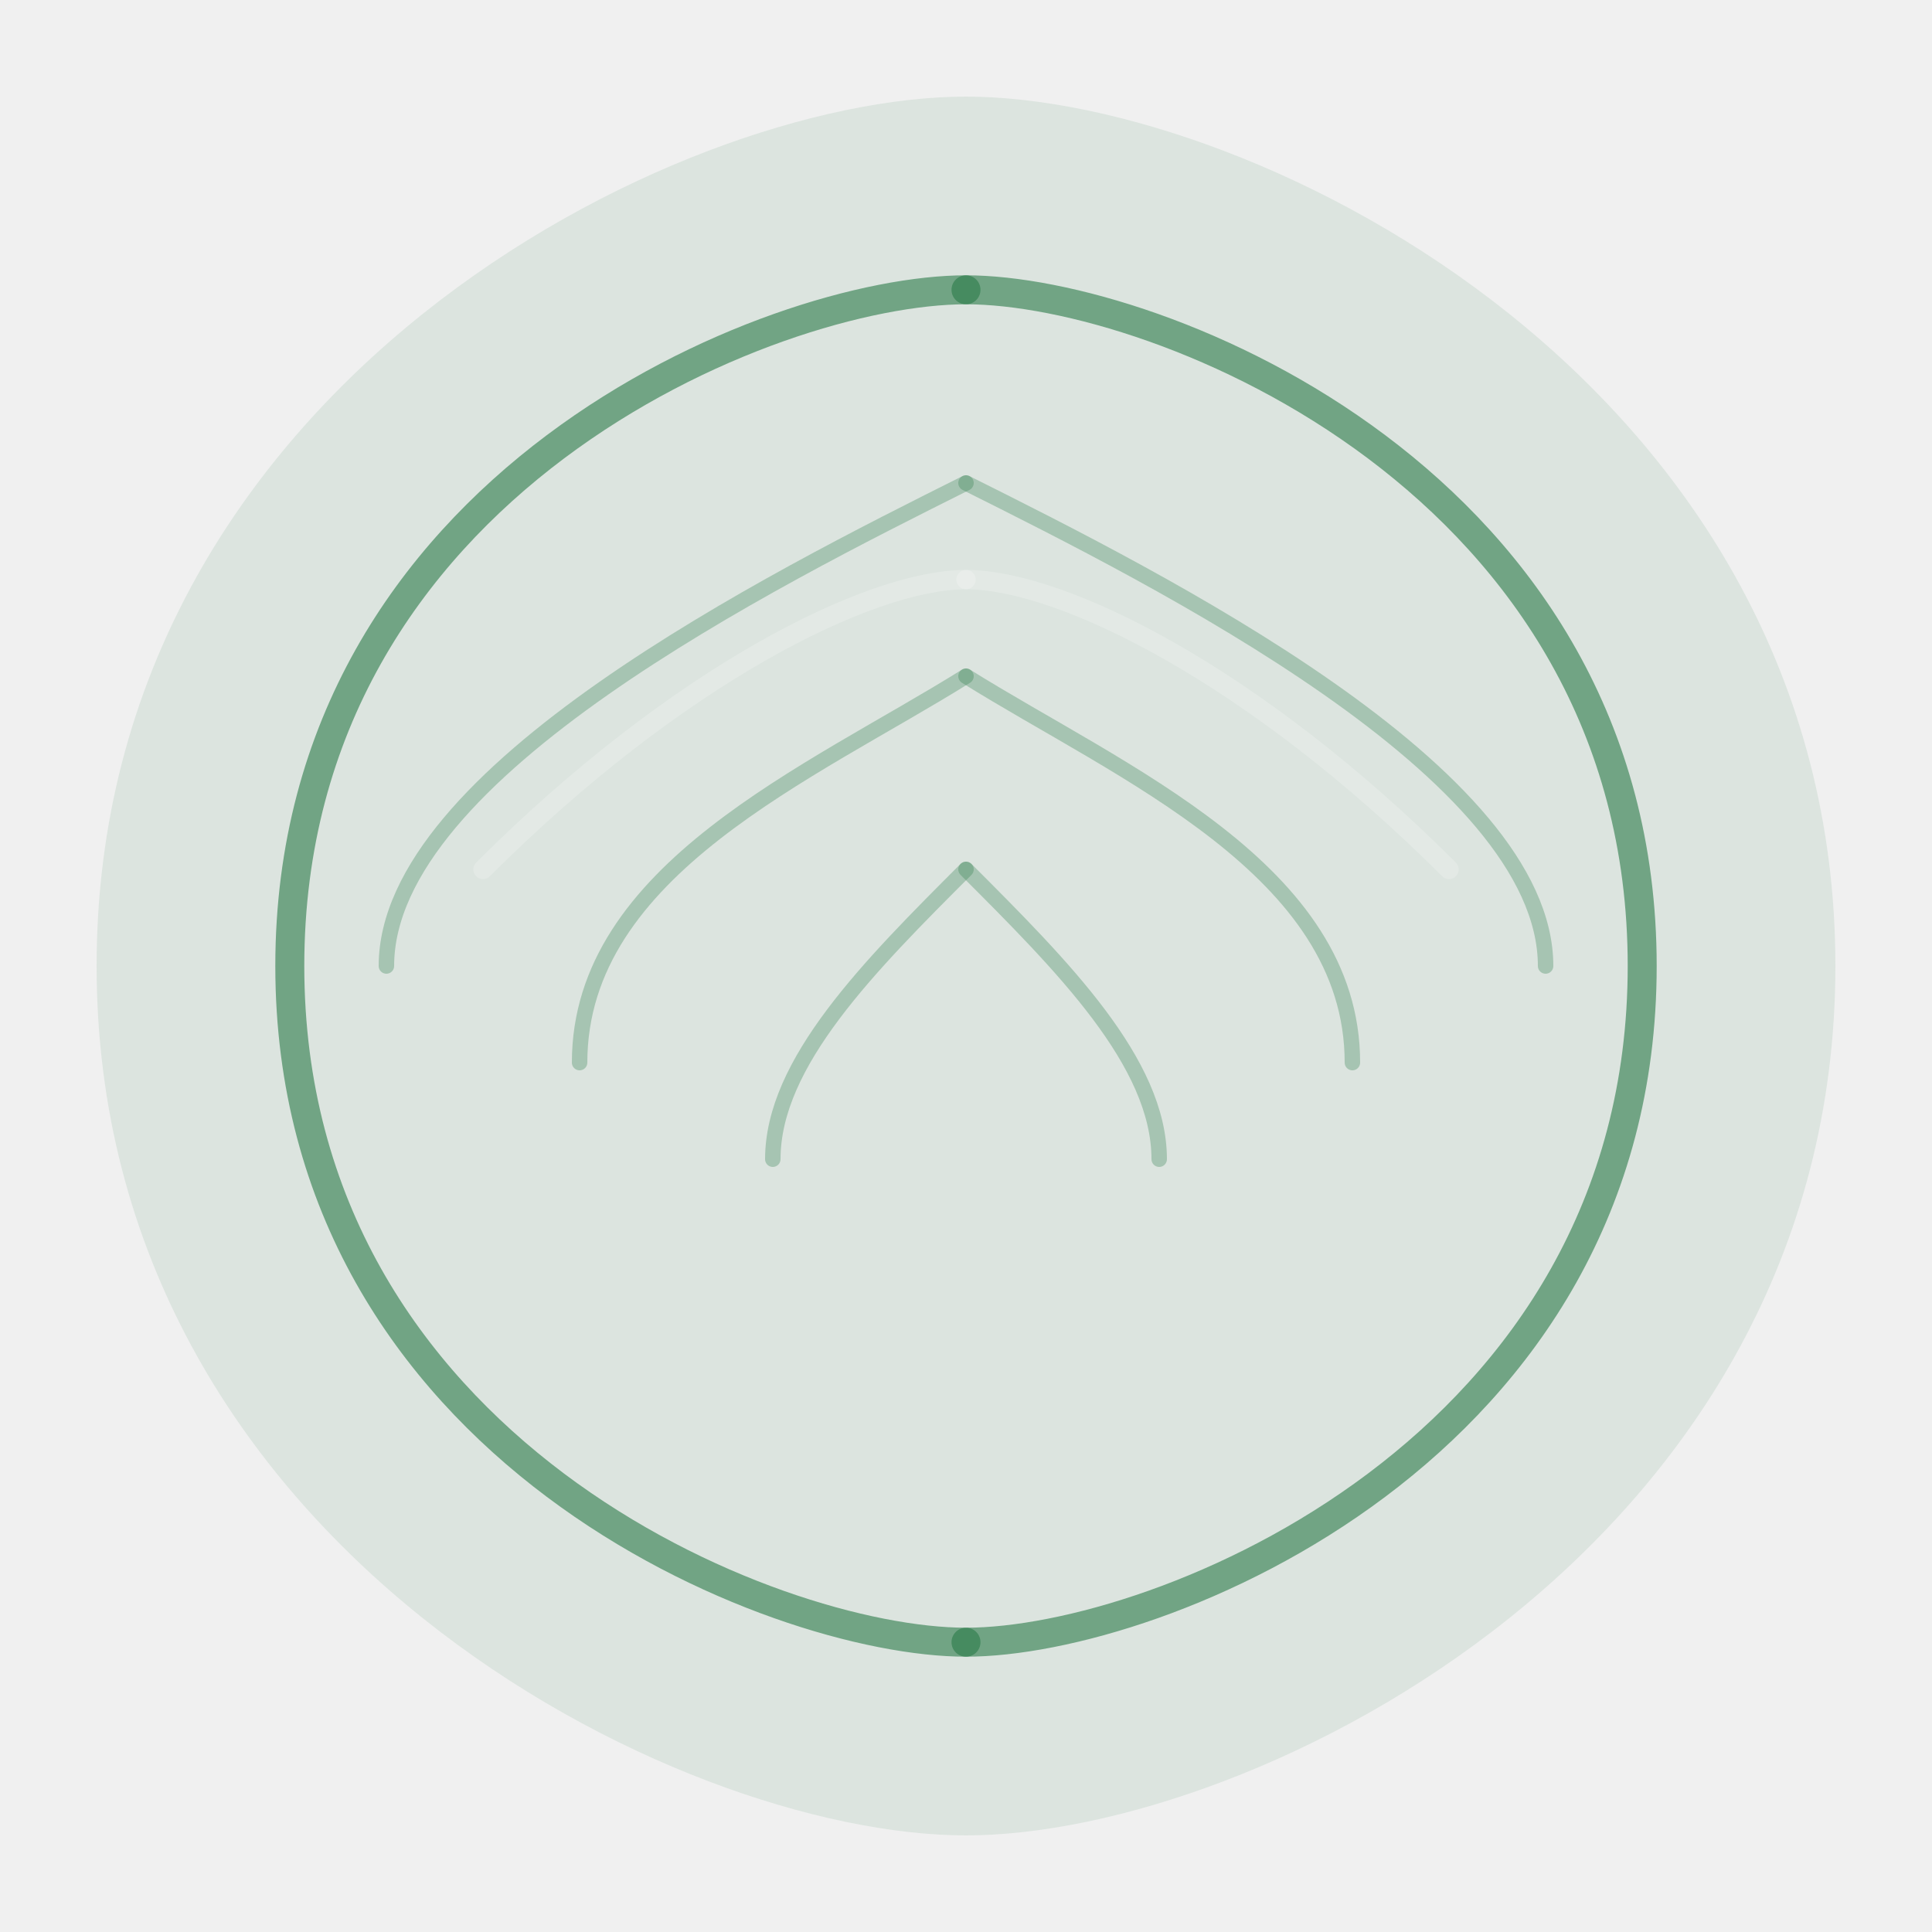
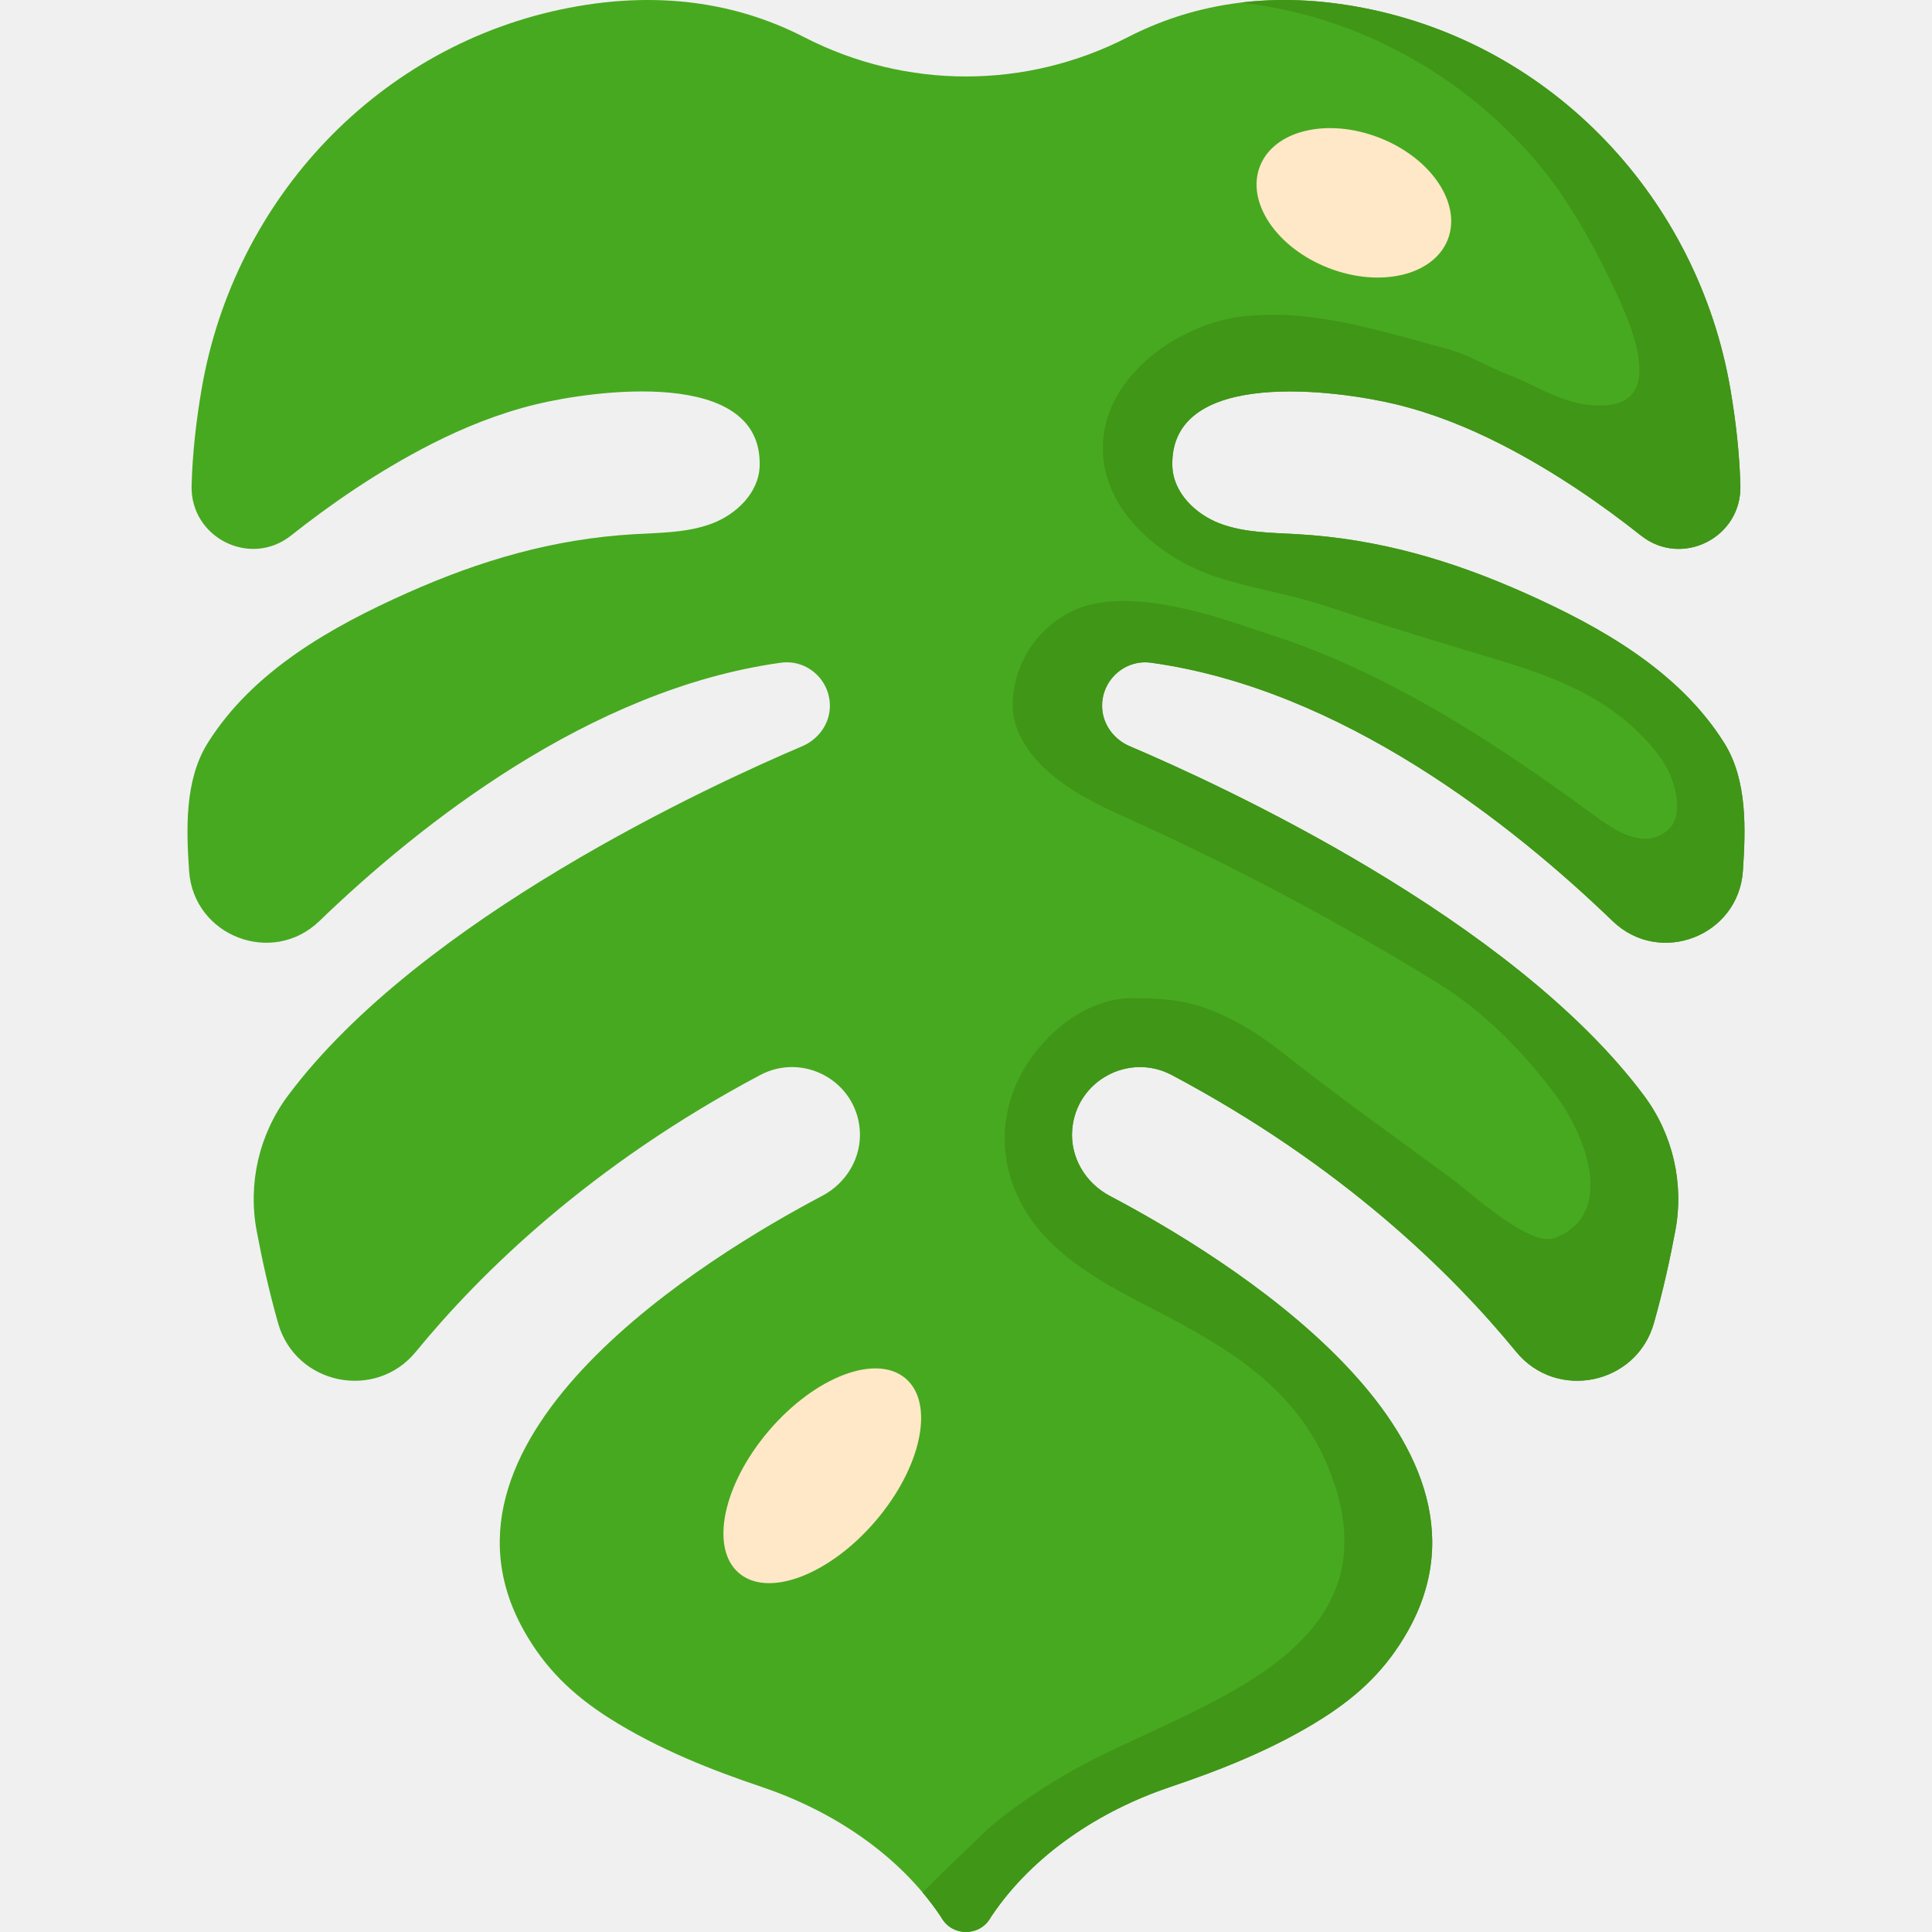
- <svg xmlns="http://www.w3.org/2000/svg" width="100" height="100" viewBox="0 0 100 100" fill="none">
-   <path d="M50 5C35 5 5 20 5 50C5 80 35 95 50 95C65 95 95 80 95 50C95 20 65 5 50 5Z" fill="#2B7A48" fill-opacity="0.1" />
-   <path d="M50 15C40 15 15 25 15 50C15 75 40 85 50 85" stroke="#2B7A48" stroke-width="1.5" stroke-linecap="round" stroke-opacity="0.6" />
-   <path d="M50 15C60 15 85 25 85 50C85 75 60 85 50 85" stroke="#2B7A48" stroke-width="1.5" stroke-linecap="round" stroke-opacity="0.6" />
-   <path d="M50 25C40 30 20 40 20 50M50 35C42 40 30 45 30 55M50 45C45 50 40 55 40 60" stroke="#2B7A48" stroke-width="0.8" stroke-linecap="round" stroke-opacity="0.3" />
-   <path d="M50 25C60 30 80 40 80 50M50 35C58 40 70 45 70 55M50 45C55 50 60 55 60 60" stroke="#2B7A48" stroke-width="0.8" stroke-linecap="round" stroke-opacity="0.3" />
-   <path d="M25 45C35 35 45 30 50 30" stroke="#FFFFFF" stroke-width="1" stroke-linecap="round" stroke-opacity="0.2" />
-   <path d="M75 45C65 35 55 30 50 30" stroke="#FFFFFF" stroke-width="1" stroke-linecap="round" stroke-opacity="0.2" />
+ <svg xmlns="http://www.w3.org/2000/svg" id="Capa_1" enable-background="new 0 0 512 512" viewBox="0 0 512 512">
+   <path d="m77.13 141.925c10.011-7.94 22.799-16.908 37.115-24.208 8.837-4.506 18.116-8.214 27.767-10.561 15.135-3.68 60.063-9.974 59.303 16.328-.206 7.135-6.217 12.813-12.562 15.23-6.55 2.495-13.742 2.445-20.739 2.855-21.398 1.252-40.693 6.92-60.117 15.578-20.057 8.94-40.985 20.711-52.91 39.862-6.076 9.758-5.625 22.754-4.876 33.788 1.174 17.299 22.049 25.33 34.523 13.3 26.422-25.481 71.695-61.469 122.299-68.468 7.084-.98 13.325 4.785 12.98 11.967-.216 4.491-3.173 8.401-7.31 10.16-23.809 10.121-101.14 45.556-136.262 92.56-7.668 10.262-10.678 23.263-8.324 35.856 1.328 7.105 3.187 15.698 5.68 24.484 4.624 16.297 25.772 20.687 36.503 7.579 17.134-20.929 46.228-49.425 91.224-73.323 11.426-6.068 25.398 1.488 26.423 14.479.574 7.271-3.491 14.117-9.943 17.517-29.999 15.809-108.185 63.249-79.084 115.185 5.596 9.986 12.822 17 22.662 23.254 6.481 4.118 13.365 7.586 20.402 10.645 6.574 2.858 13.311 5.314 20.101 7.607 18.466 6.237 36.174 17.769 47.179 34.099.143.211.295.452.456.717 2.902 4.782 9.855 4.782 12.757 0 .161-.265.313-.506.456-.717 11.004-16.329 28.713-27.862 47.179-34.099 6.789-2.293 13.526-4.75 20.101-7.607 7.037-3.059 13.922-6.526 20.402-10.645 9.839-6.253 17.066-13.267 22.662-23.254 29.101-51.936-49.085-99.376-79.084-115.185-6.452-3.4-10.517-10.246-9.943-17.517 1.026-12.991 14.997-20.548 26.423-14.479 44.996 23.898 74.091 52.394 91.225 73.323 10.731 13.108 31.878 8.719 36.502-7.578 2.494-8.789 4.353-17.384 5.681-24.49 2.353-12.589-.656-25.584-8.321-35.844-35.12-47.006-112.455-82.444-136.266-92.565-4.138-1.759-7.096-5.67-7.311-10.161-.344-7.182 5.897-12.946 12.98-11.966 50.604 6.999 95.877 42.987 122.299 68.468 12.474 12.03 33.349 3.999 34.524-13.3.749-11.034 1.2-24.03-4.876-33.788-11.925-19.151-32.853-30.922-52.91-39.862-19.423-8.658-38.718-14.326-60.117-15.578-6.997-.41-14.189-.36-20.739-2.855-6.345-2.417-12.356-8.095-12.562-15.23-.76-26.302 44.168-20.008 59.303-16.328 9.651 2.347 18.93 6.054 27.767 10.561 14.318 7.301 27.106 16.27 37.118 24.211 10.805 8.57 26.709.577 26.35-13.209-.223-8.548-1.209-17.204-2.647-25.588-8.667-50.537-47.039-91.353-97.386-101.065-25.865-4.99-46.45-.372-62.303 7.783-26.993 13.885-58.78 13.885-85.773 0-15.851-8.157-36.436-12.775-62.301-7.785-50.347 9.712-88.719 50.528-97.386 101.065-1.438 8.383-2.424 17.039-2.647 25.587-.359 13.788 15.547 21.778 26.353 13.207z" fill="#47a920" />
+   <path d="m461.892 230.802c-1.183 17.296-22.049 25.321-34.53 13.293-26.422-25.475-71.693-61.466-122.294-68.462-7.089-.988-13.324 4.784-12.985 11.966.216 4.486 3.169 8.396 7.315 10.155 23.809 10.124 101.14 45.559 136.267 92.57 7.665 10.258 10.67 23.253 8.313 35.847-1.327 7.099-3.179 15.701-5.68 24.488-4.62 16.298-25.774 20.681-36.505 7.573-17.131-20.928-46.228-49.418-91.222-73.319-11.421-6.07-25.393 1.492-26.422 14.476-.576 7.274 3.488 14.117 9.939 17.522 30.002 15.804 108.188 63.246 79.091 115.185-5.597 9.98-12.82 16.997-22.667 23.253-6.482 4.116-13.365 7.583-20.403 10.639-6.575 2.86-13.304 5.319-20.094 7.614-18.469 6.235-36.176 17.769-47.185 34.098-.144.206-.288.453-.453.72-2.901 4.774-9.857 4.774-12.758 0-.165-.267-.309-.514-.453-.72-1.44-2.129-2.983-4.177-4.639-6.142-.147-.175 17.45-17.145 18.875-18.288 8.185-6.563 17.045-12.285 26.399-17.038 30.483-15.488 79.387-29.56 63.336-74.448-8.272-23.132-26.659-34.087-47.423-44.809-10.113-5.222-20.418-10.589-28.324-18.775-11.047-11.439-14.546-27.725-7.457-42.23 5.476-11.201 17.358-21.494 30.323-21.448 4.456.016 9.053.172 13.435 1.056 9.932 2.007 18.849 7.592 26.809 13.861 14.343 11.297 29.232 21.93 44.008 32.769 5.494 4.044 20.886 18.407 27.513 15.866 16.493-6.328 8.036-27.42.319-37.75-8.695-11.64-18.976-22.181-31.369-29.827-25.754-15.891-52.509-30.159-80.055-42.69-7.604-3.459-15.376-6.853-21.813-12.176-5.389-4.457-10.496-10.806-10.7-18.122-.298-10.744 5.992-20.75 15.587-25.482 12.269-6.05 31.62-.814 43.894 3.252 3.425 1.135 6.85 2.269 10.275 3.404 19.622 6.5 37.967 16.284 55.345 27.381 8.712 5.564 17.219 11.456 25.59 17.52 6.24 4.52 15.487 12.634 22.849 6.46 4.882-4.094 1.706-13.923-1.229-18.261-4.144-6.127-10.098-11.487-16.329-15.432-10.5-6.647-22.651-10.092-34.563-13.633-12.929-3.844-25.796-7.897-38.593-12.159-9.546-3.179-19.394-4.54-28.858-7.645-16.006-5.253-32.562-19.659-29.814-38.134 2.481-16.68 20.626-28.899 36.373-30.871 18.532-2.32 37.034 3.867 54.646 8.566 5.67 1.513 10.547 4.699 16.055 6.788 7.378 2.799 13.607 7.265 21.822 8.082 21.387 2.127 11.158-20.717 6.083-31.386-5.368-11.285-11.835-22.972-19.899-32.599-17.789-21.205-42.565-36.042-69.769-41.29-3.097-.597-6.122-1.06-9.065-1.379 9.713-1.183 20.495-.916 32.39 1.379 50.344 9.713 88.711 50.529 97.385 101.058 1.43 8.386 2.418 17.039 2.644 25.589.36 13.787-15.547 21.782-26.35 13.211-10.011-7.943-22.8-16.905-37.122-24.21-8.838-4.507-18.109-8.211-27.76-10.556-15.135-3.683-60.067-9.98-59.305 16.329.206 7.13 6.214 12.81 12.563 15.228 6.544 2.49 13.736 2.438 20.732 2.85 21.401 1.255 40.693 6.924 60.118 15.577 20.063 8.941 40.991 20.712 52.916 39.87 6.071 9.751 5.619 22.746 4.878 33.786z" fill="#409617" />
+   <g fill="#fee8c7">
+     <ellipse cx="217.931" cy="391.135" rx="33.953" ry="18.52" transform="matrix(.651 -.759 .759 .651 -220.833 301.878)" />
+     <ellipse cx="358.877" cy="53.885" rx="18.52" ry="26.713" transform="matrix(.363 -.932 .932 .363 178.299 368.667)" />
+   </g>
</svg>
